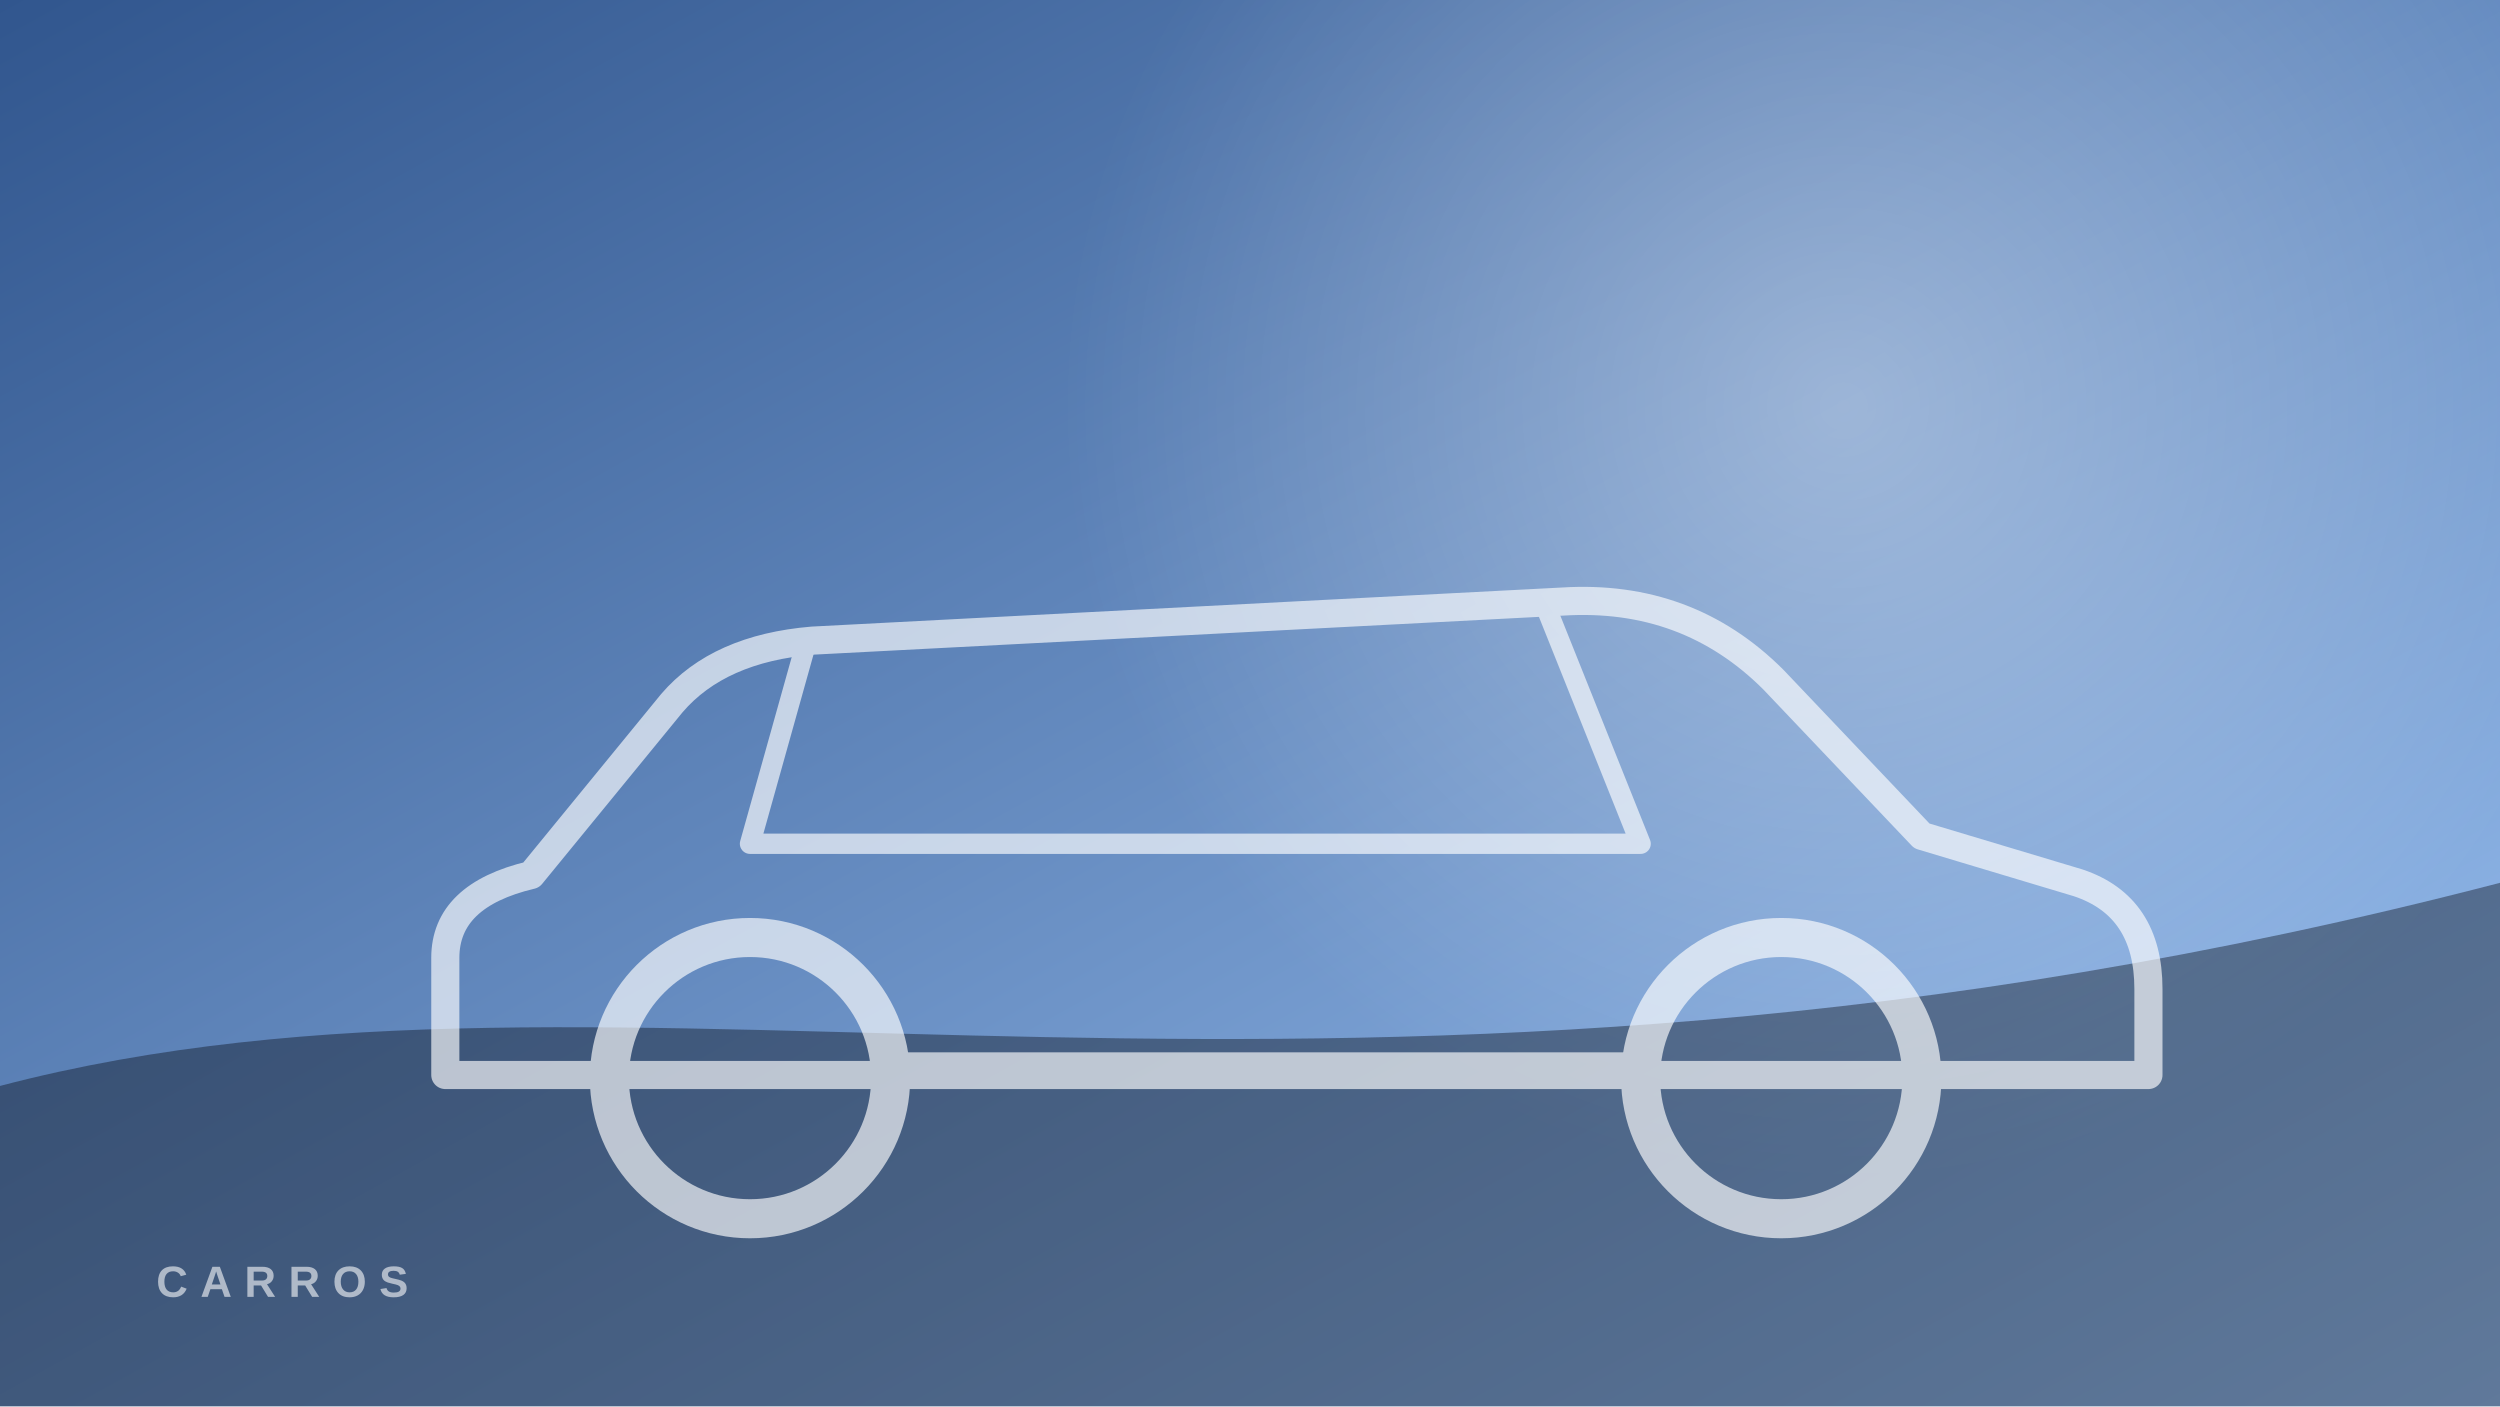
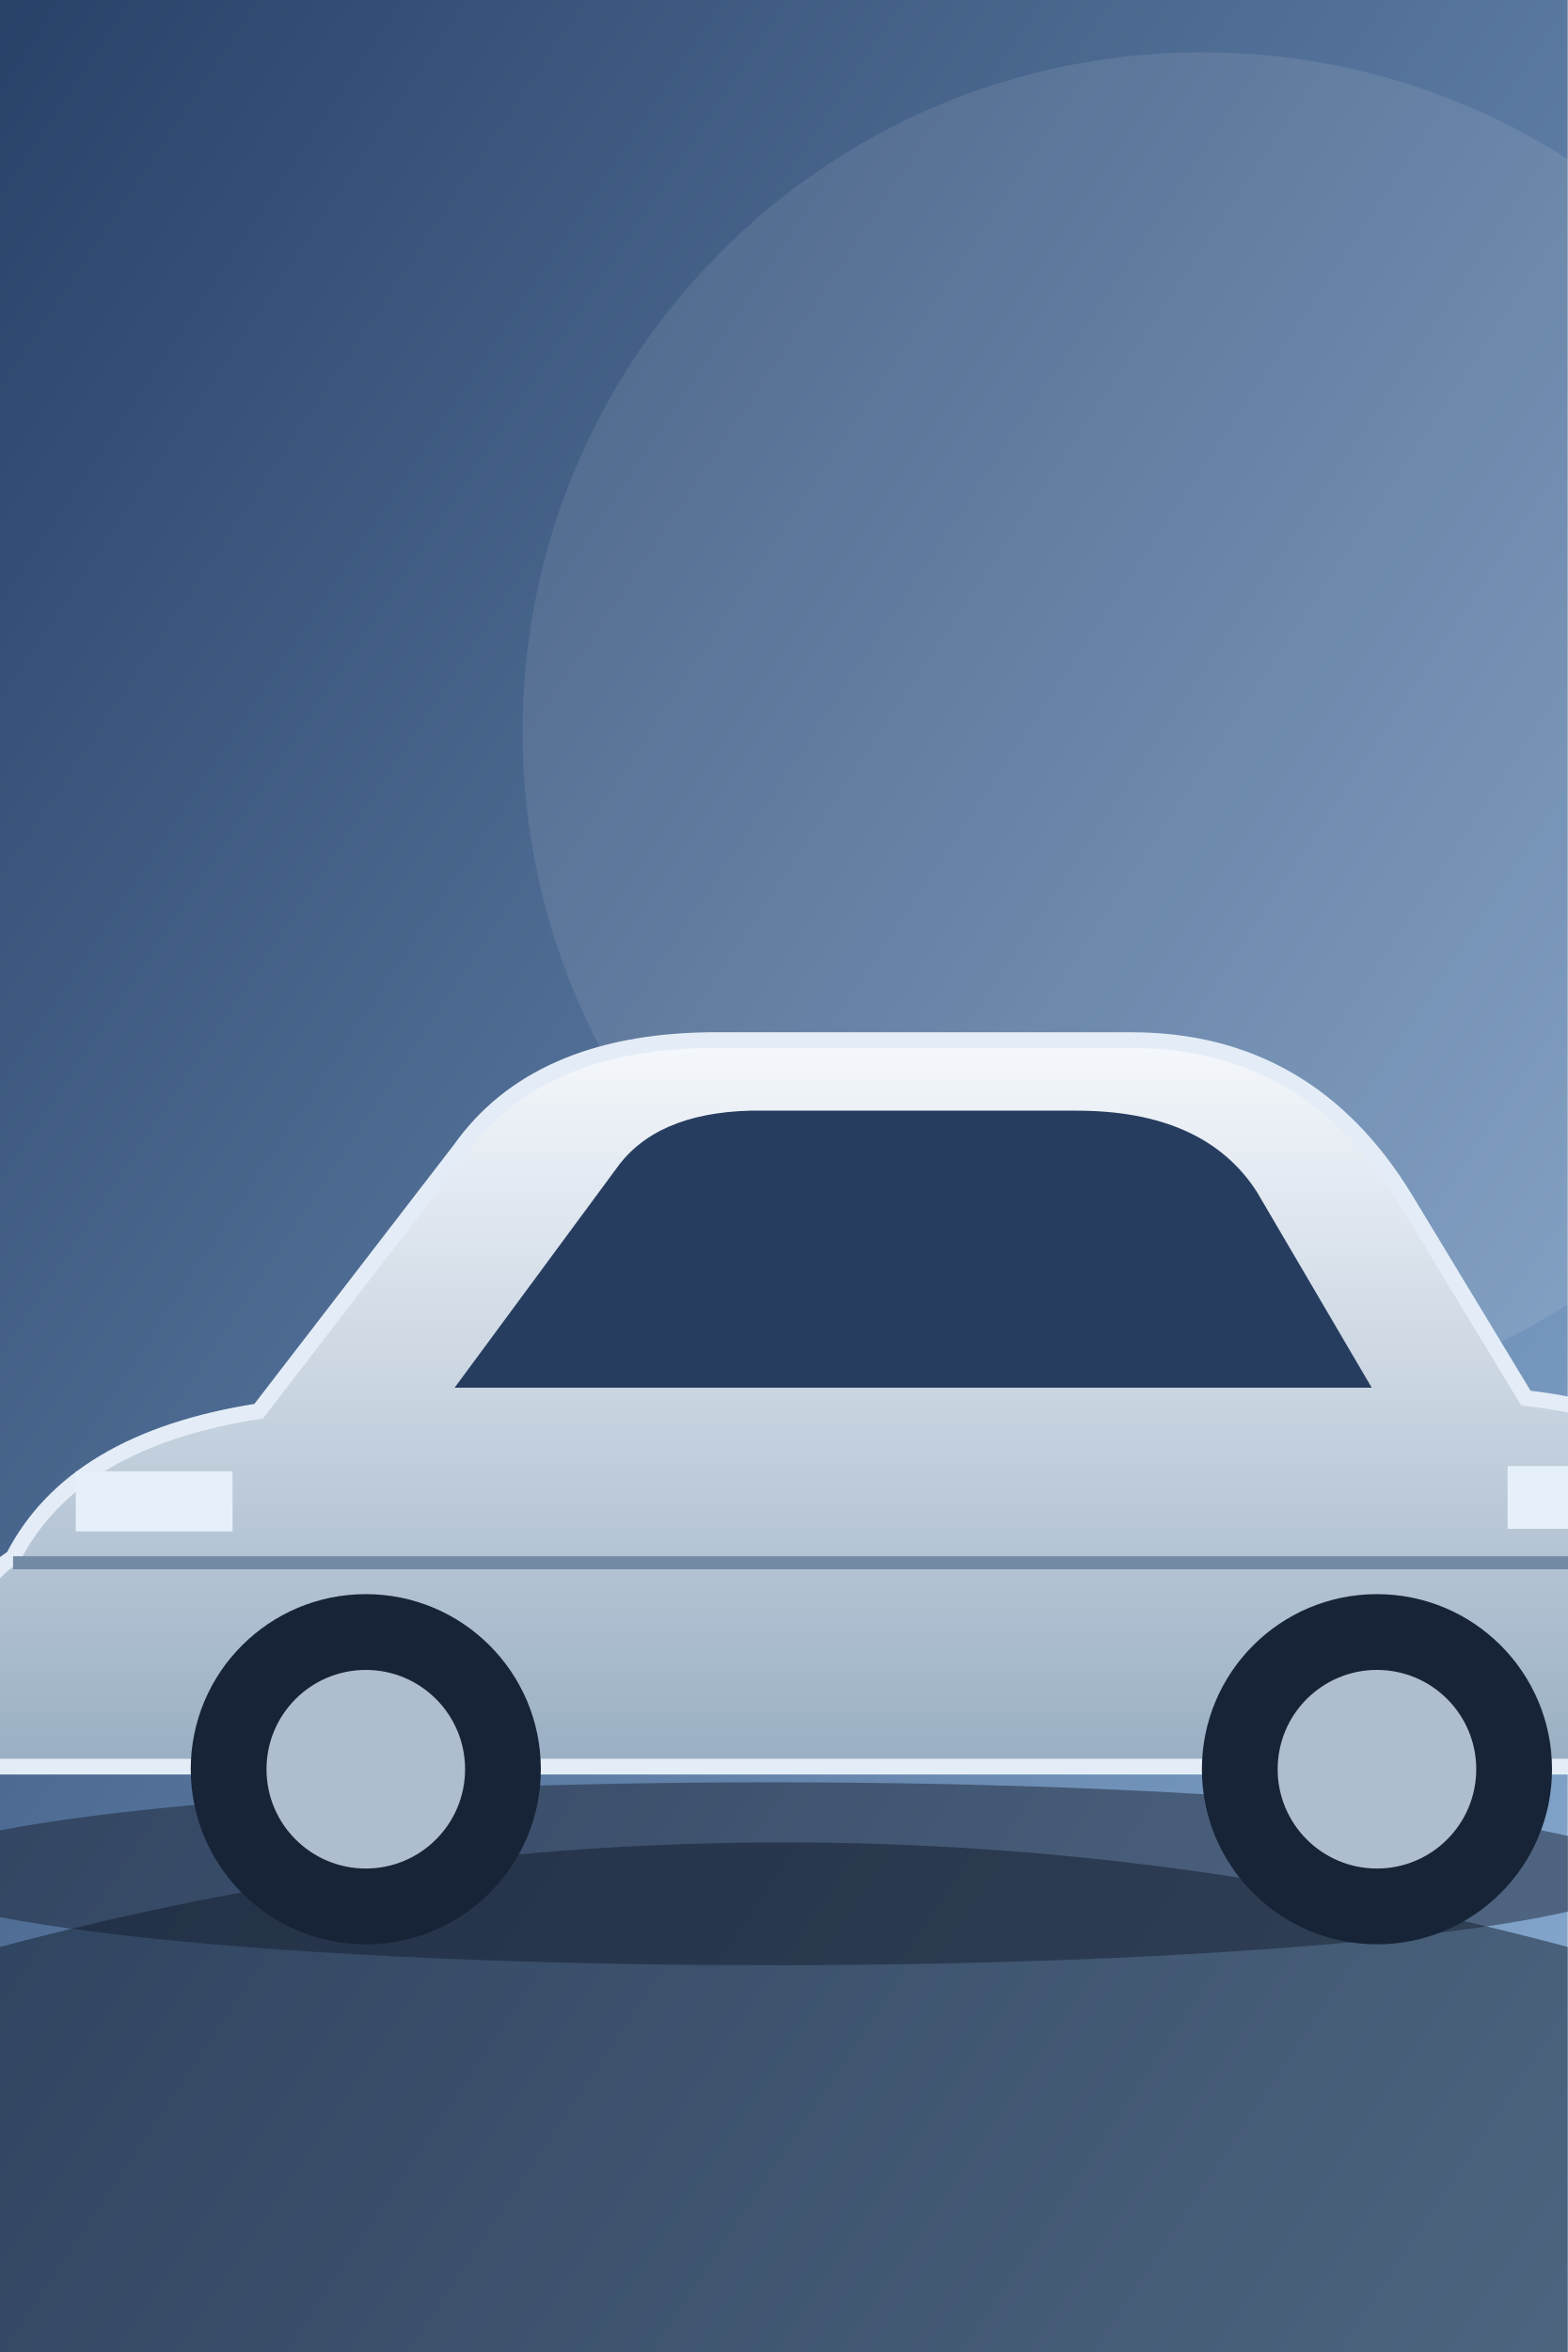
- <svg xmlns="http://www.w3.org/2000/svg" viewBox="0 0 1600 900">
+ <svg xmlns="http://www.w3.org/2000/svg" viewBox="0 0 600 900">
  <defs>
-     <linearGradient id="g" x2="1" y2="1">
-       <stop stop-color="#31568e" />
-       <stop offset="1" stop-color="#9cc3f4" />
+     <linearGradient id="b" x2="1" y2="1">
+       <stop stop-color="#274169" />
+       <stop offset="1" stop-color="#8baed4" />
    </linearGradient>
-     <radialGradient id="r">
-       <stop stop-color="#ffffff" stop-opacity=".35" />
-       <stop offset="1" stop-color="#ffffff" stop-opacity="0" />
-     </radialGradient>
+     <linearGradient id="c" x2="0" y2="1">
+       <stop stop-color="#f5f8fc" />
+       <stop offset="1" stop-color="#9aafc4" />
+     </linearGradient>
  </defs>
-   <rect width="1600" height="900" fill="url(#g)" />
-   <circle cx="1180" cy="260" r="500" fill="url(#r)" />
-   <path d="M0 695C400 590 850 760 1600 565V900H0Z" fill="#050915" opacity=".4" />
-   <g transform="translate(260 300)" fill="none" stroke="#fff" stroke-linejoin="round" opacity=".65">
-     <path d="M80 260 170 150q30-35 90-40l480-25q80-5 135 50l95 100 100 30q45 15 45 68v55H25v-75q0-40 55-53Z" stroke-width="18" />
-     <path d="M255 115 220 240h570L730 90" stroke-width="13" />
-     <circle cx="220" cy="390" r="90" stroke-width="25" />
-     <circle cx="880" cy="390" r="90" stroke-width="25" />
-     <path d="M300 380h490" stroke-width="13" />
+   <rect width="600" height="900" fill="url(#b)" />
+   <circle cx="460" cy="280" r="260" fill="#fff" opacity=".09" />
+   <path d="M0 745q300-80 600 0v155H0Z" fill="#101b2b" opacity=".5" />
+   <g transform="translate(-65 350)">
+     <ellipse cx="360" cy="367" rx="335" ry="35" fill="#111927" opacity=".45" />
+     <path d="M70 246q23-45 94-56l77-100q29-41 95-42h162q68 0 105 61l46 76q74 8 90 64v77H57v-58q0-14 13-22Z" fill="url(#c)" stroke="#e4edf7" stroke-width="6" />
+     <path d="m239 181 62-84q15-21 51-22h125q49 0 69 31l44 75Z" fill="#263d5f" />
+     <path d="M70 248h672" stroke="#738aa4" stroke-width="5" />
+     <circle cx="205" cy="327" r="67" fill="#172437" />
+     <circle cx="205" cy="327" r="38" fill="#aebecf" />
+     <circle cx="592" cy="327" r="67" fill="#172437" />
+     <circle cx="592" cy="327" r="38" fill="#aebecf" />
+     <path d="M642 211h66v24h-66z" fill="#e6f0fb" />
+     <path d="M94 213h60v23H94z" fill="#e6f0fb" />
  </g>
-   <text x="100" y="830" fill="#fff" opacity=".58" font-family="Arial" font-size="28" font-weight="bold" letter-spacing="8">CARROS</text>
</svg>
